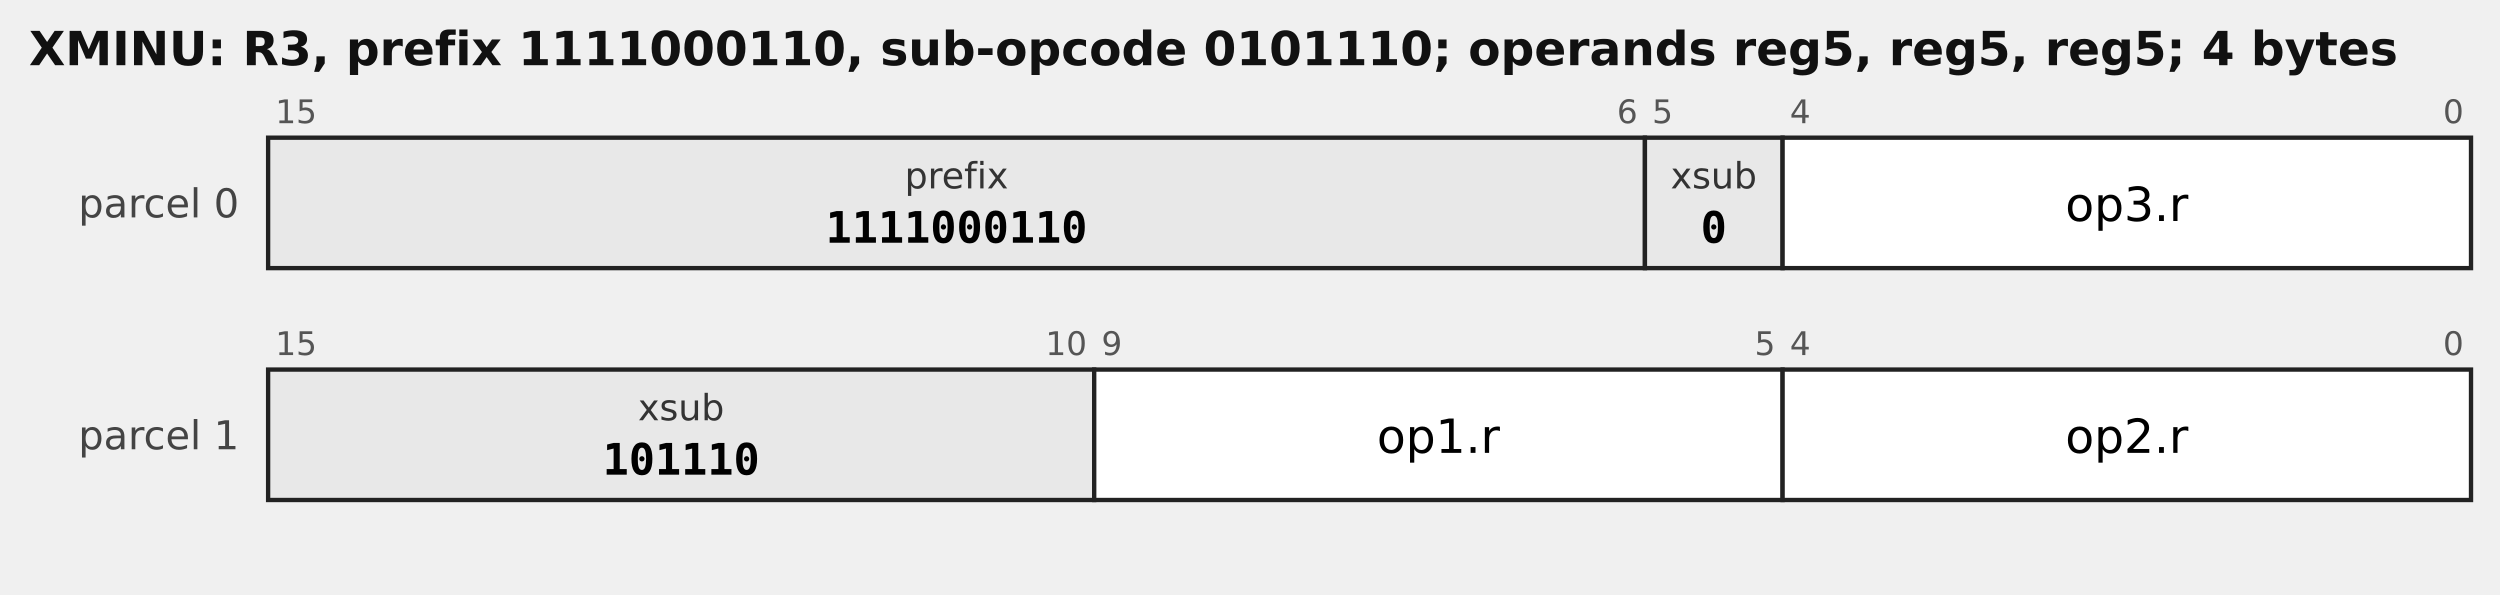
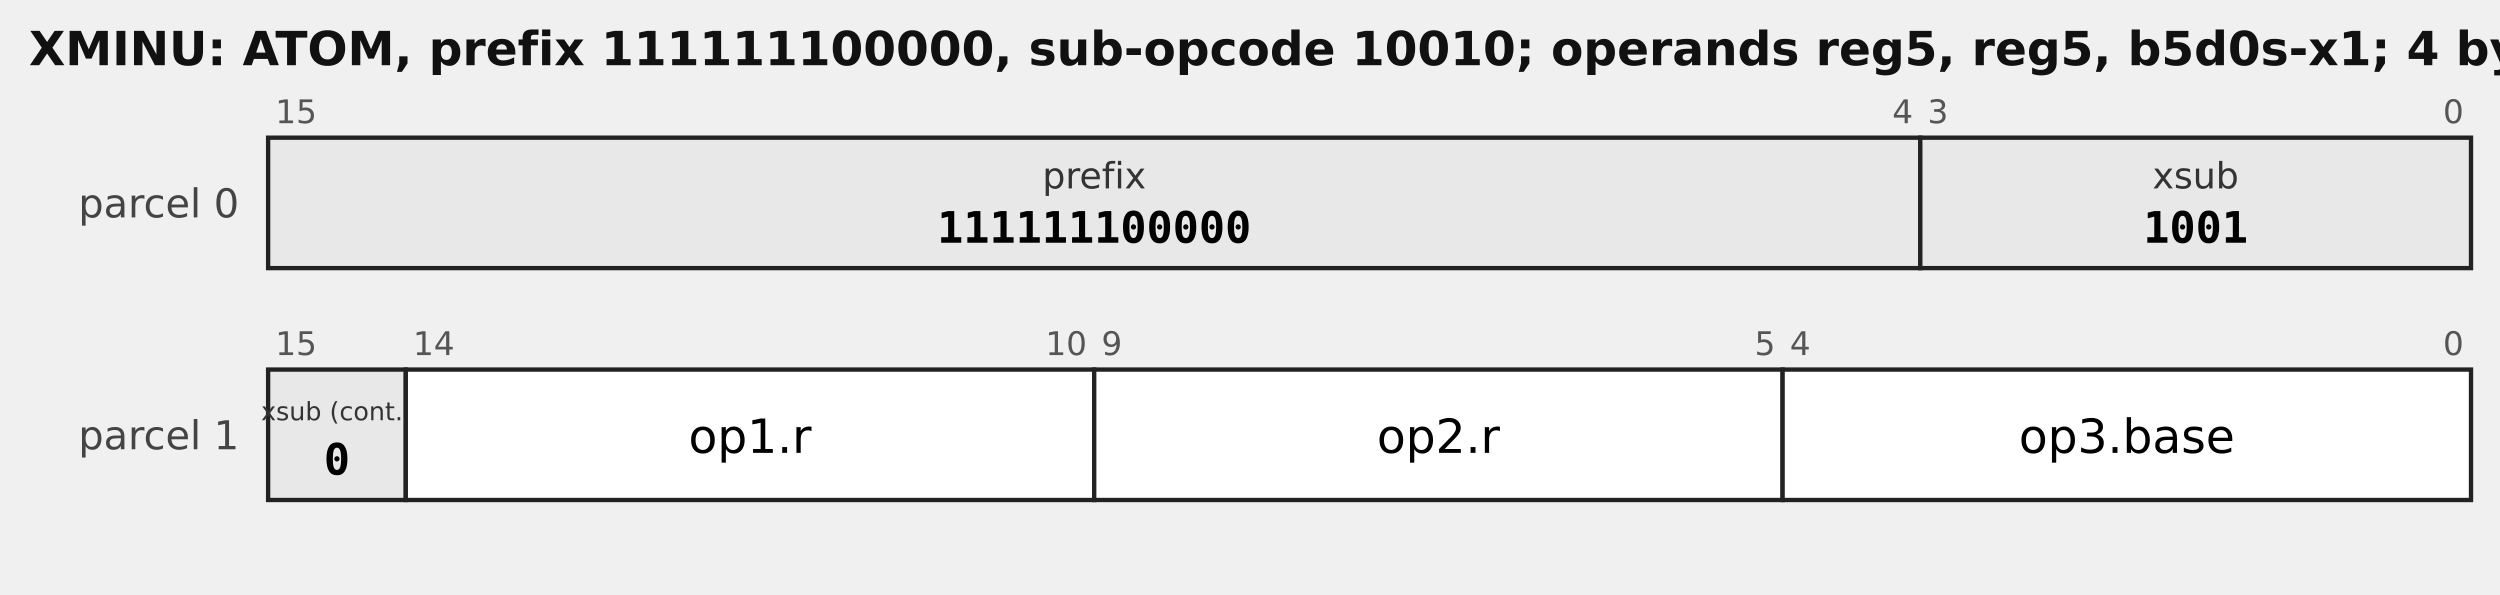
<svg xmlns="http://www.w3.org/2000/svg" width="690" height="164" viewBox="0 0 690 164" font-family="DejaVu Sans, sans-serif">
-   <text x="8" y="18" font-size="13" font-weight="bold" fill="#111">XMINU: R3, prefix 1111000110, sub-opcode 0101110; operands reg5, reg5, reg5; 4 bytes</text>
+   <text x="8" y="18" font-size="13" font-weight="bold" fill="#111">XMINU: ATOM, prefix 111111100000, sub-opcode 10010; operands reg5, reg5, b5d0s-x1; 4 bytes</text>
  <text x="66" y="60" font-size="11" text-anchor="end" fill="#444">parcel 0</text>
-   <rect x="74" y="38" width="380" height="36" fill="#e8e8e8" stroke="#222" stroke-width="1.2" />
+   <rect x="74" y="38" width="456" height="36" fill="#e8e8e8" stroke="#222" stroke-width="1.2" />
  <text x="76" y="34" font-size="9" fill="#555" text-anchor="start">15</text>
-   <text x="452" y="34" font-size="9" fill="#555" text-anchor="end">6</text>
-   <text x="264.0" y="52" font-size="10.0" text-anchor="middle" font-family="DejaVu Sans, sans-serif" fill="#333">prefix</text>
-   <text x="264.0" y="67" font-size="12.0" text-anchor="middle" font-family="DejaVu Sans Mono, monospace" font-weight="bold">1111000110</text>
-   <rect x="454" y="38" width="38" height="36" fill="#e8e8e8" stroke="#222" stroke-width="1.2" />
-   <text x="456" y="34" font-size="9" fill="#555" text-anchor="start">5</text>
-   <text x="473.0" y="52" font-size="10.0" text-anchor="middle" font-family="DejaVu Sans, sans-serif" fill="#333">xsub</text>
-   <text x="473.0" y="67" font-size="12.0" text-anchor="middle" font-family="DejaVu Sans Mono, monospace" font-weight="bold">0</text>
-   <rect x="492" y="38" width="190" height="36" fill="#ffffff" stroke="#222" stroke-width="1.2" />
-   <text x="494" y="34" font-size="9" fill="#555" text-anchor="start">4</text>
+   <text x="528" y="34" font-size="9" fill="#555" text-anchor="end">4</text>
+   <text x="302.0" y="52" font-size="10.0" text-anchor="middle" font-family="DejaVu Sans, sans-serif" fill="#333">prefix</text>
+   <text x="302.0" y="67" font-size="12.0" text-anchor="middle" font-family="DejaVu Sans Mono, monospace" font-weight="bold">111111100000</text>
+   <rect x="530" y="38" width="152" height="36" fill="#e8e8e8" stroke="#222" stroke-width="1.2" />
+   <text x="532" y="34" font-size="9" fill="#555" text-anchor="start">3</text>
  <text x="680" y="34" font-size="9" fill="#555" text-anchor="end">0</text>
-   <text x="587.0" y="61" font-size="13.0" text-anchor="middle" font-family="DejaVu Sans, sans-serif">op3.r</text>
+   <text x="606.0" y="52" font-size="10.0" text-anchor="middle" font-family="DejaVu Sans, sans-serif" fill="#333">xsub</text>
+   <text x="606.0" y="67" font-size="12.0" text-anchor="middle" font-family="DejaVu Sans Mono, monospace" font-weight="bold">1001</text>
  <text x="66" y="124" font-size="11" text-anchor="end" fill="#444">parcel 1</text>
-   <rect x="74" y="102" width="228" height="36" fill="#e8e8e8" stroke="#222" stroke-width="1.2" />
+   <rect x="74" y="102" width="38" height="36" fill="#e8e8e8" stroke="#222" stroke-width="1.2" />
  <text x="76" y="98" font-size="9" fill="#555" text-anchor="start">15</text>
+   <text x="93.0" y="116" font-size="7.0" text-anchor="middle" font-family="DejaVu Sans, sans-serif" fill="#333">xsub (cont.)</text>
+   <text x="93.0" y="131" font-size="12.0" text-anchor="middle" font-family="DejaVu Sans Mono, monospace" font-weight="bold">0</text>
+   <rect x="112" y="102" width="190" height="36" fill="#ffffff" stroke="#222" stroke-width="1.2" />
+   <text x="114" y="98" font-size="9" fill="#555" text-anchor="start">14</text>
  <text x="300" y="98" font-size="9" fill="#555" text-anchor="end">10</text>
-   <text x="188.0" y="116" font-size="10.0" text-anchor="middle" font-family="DejaVu Sans, sans-serif" fill="#333">xsub</text>
-   <text x="188.0" y="131" font-size="12.0" text-anchor="middle" font-family="DejaVu Sans Mono, monospace" font-weight="bold">101110</text>
+   <text x="207.0" y="125" font-size="13.0" text-anchor="middle" font-family="DejaVu Sans, sans-serif">op1.r</text>
  <rect x="302" y="102" width="190" height="36" fill="#ffffff" stroke="#222" stroke-width="1.2" />
  <text x="304" y="98" font-size="9" fill="#555" text-anchor="start">9</text>
  <text x="490" y="98" font-size="9" fill="#555" text-anchor="end">5</text>
-   <text x="397.0" y="125" font-size="13.0" text-anchor="middle" font-family="DejaVu Sans, sans-serif">op1.r</text>
+   <text x="397.0" y="125" font-size="13.0" text-anchor="middle" font-family="DejaVu Sans, sans-serif">op2.r</text>
  <rect x="492" y="102" width="190" height="36" fill="#ffffff" stroke="#222" stroke-width="1.2" />
  <text x="494" y="98" font-size="9" fill="#555" text-anchor="start">4</text>
  <text x="680" y="98" font-size="9" fill="#555" text-anchor="end">0</text>
-   <text x="587.0" y="125" font-size="13.0" text-anchor="middle" font-family="DejaVu Sans, sans-serif">op2.r</text>
+   <text x="587.0" y="125" font-size="13.0" text-anchor="middle" font-family="DejaVu Sans, sans-serif">op3.base</text>
</svg>
